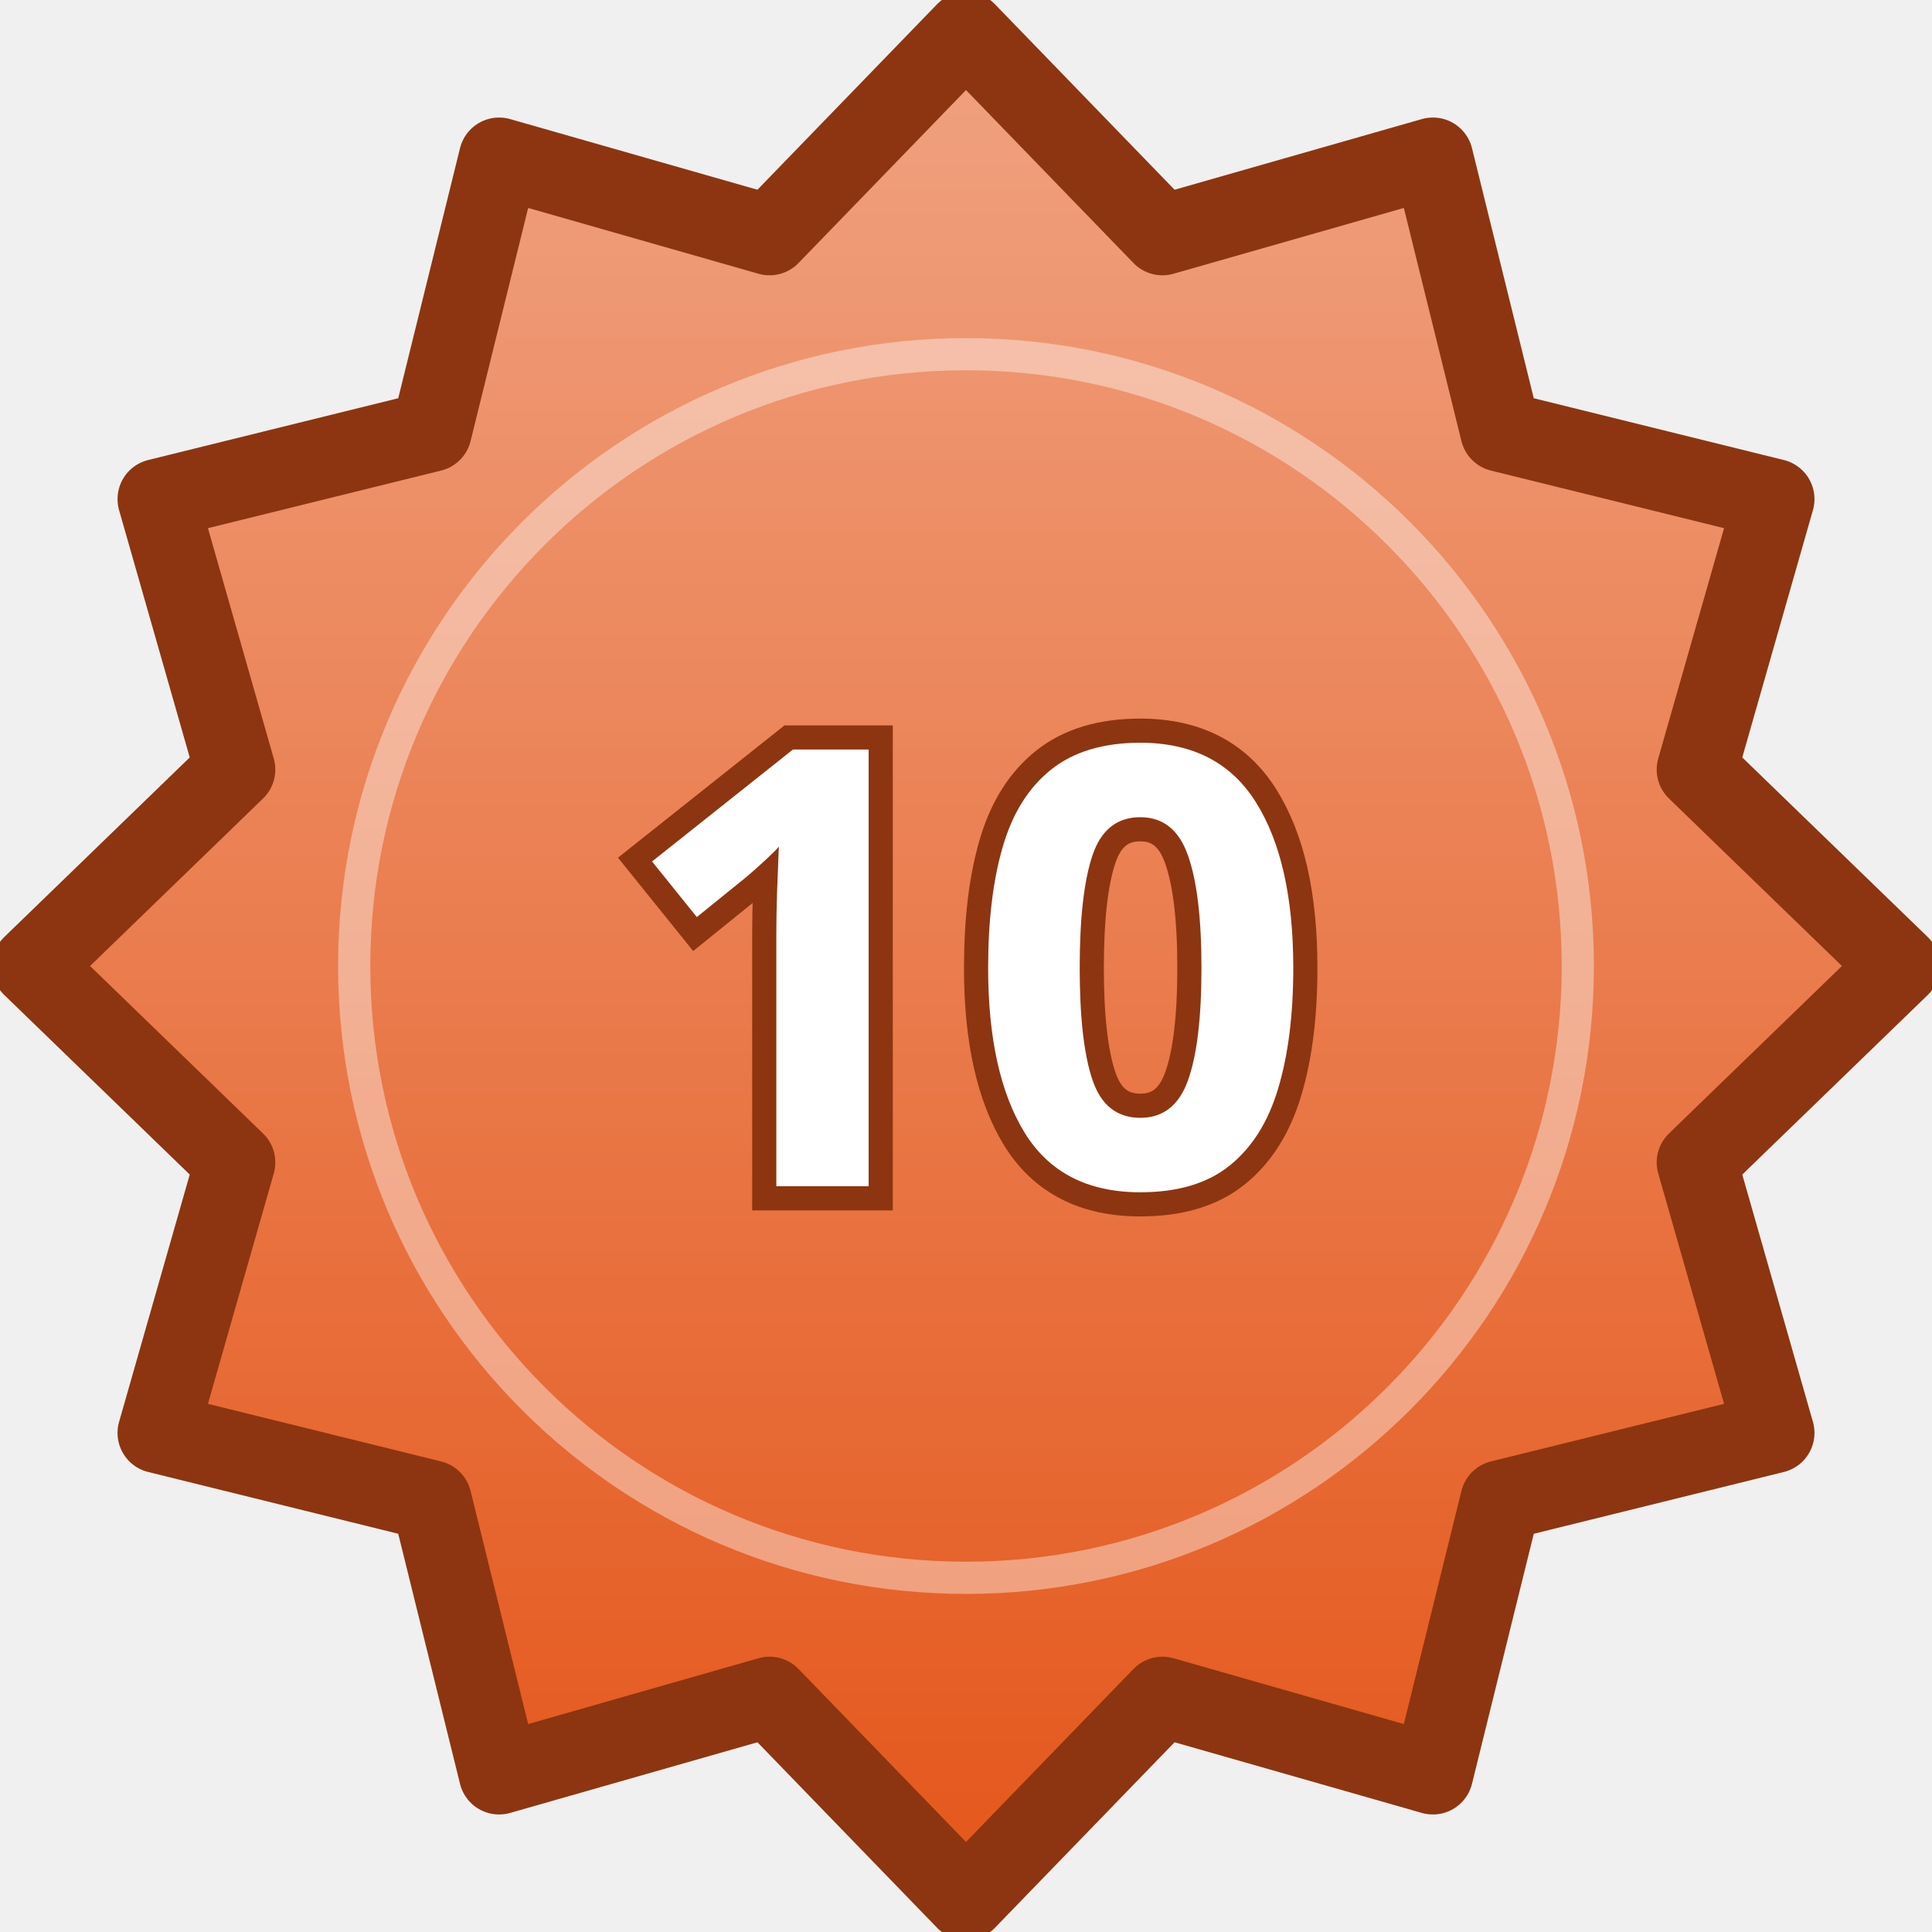
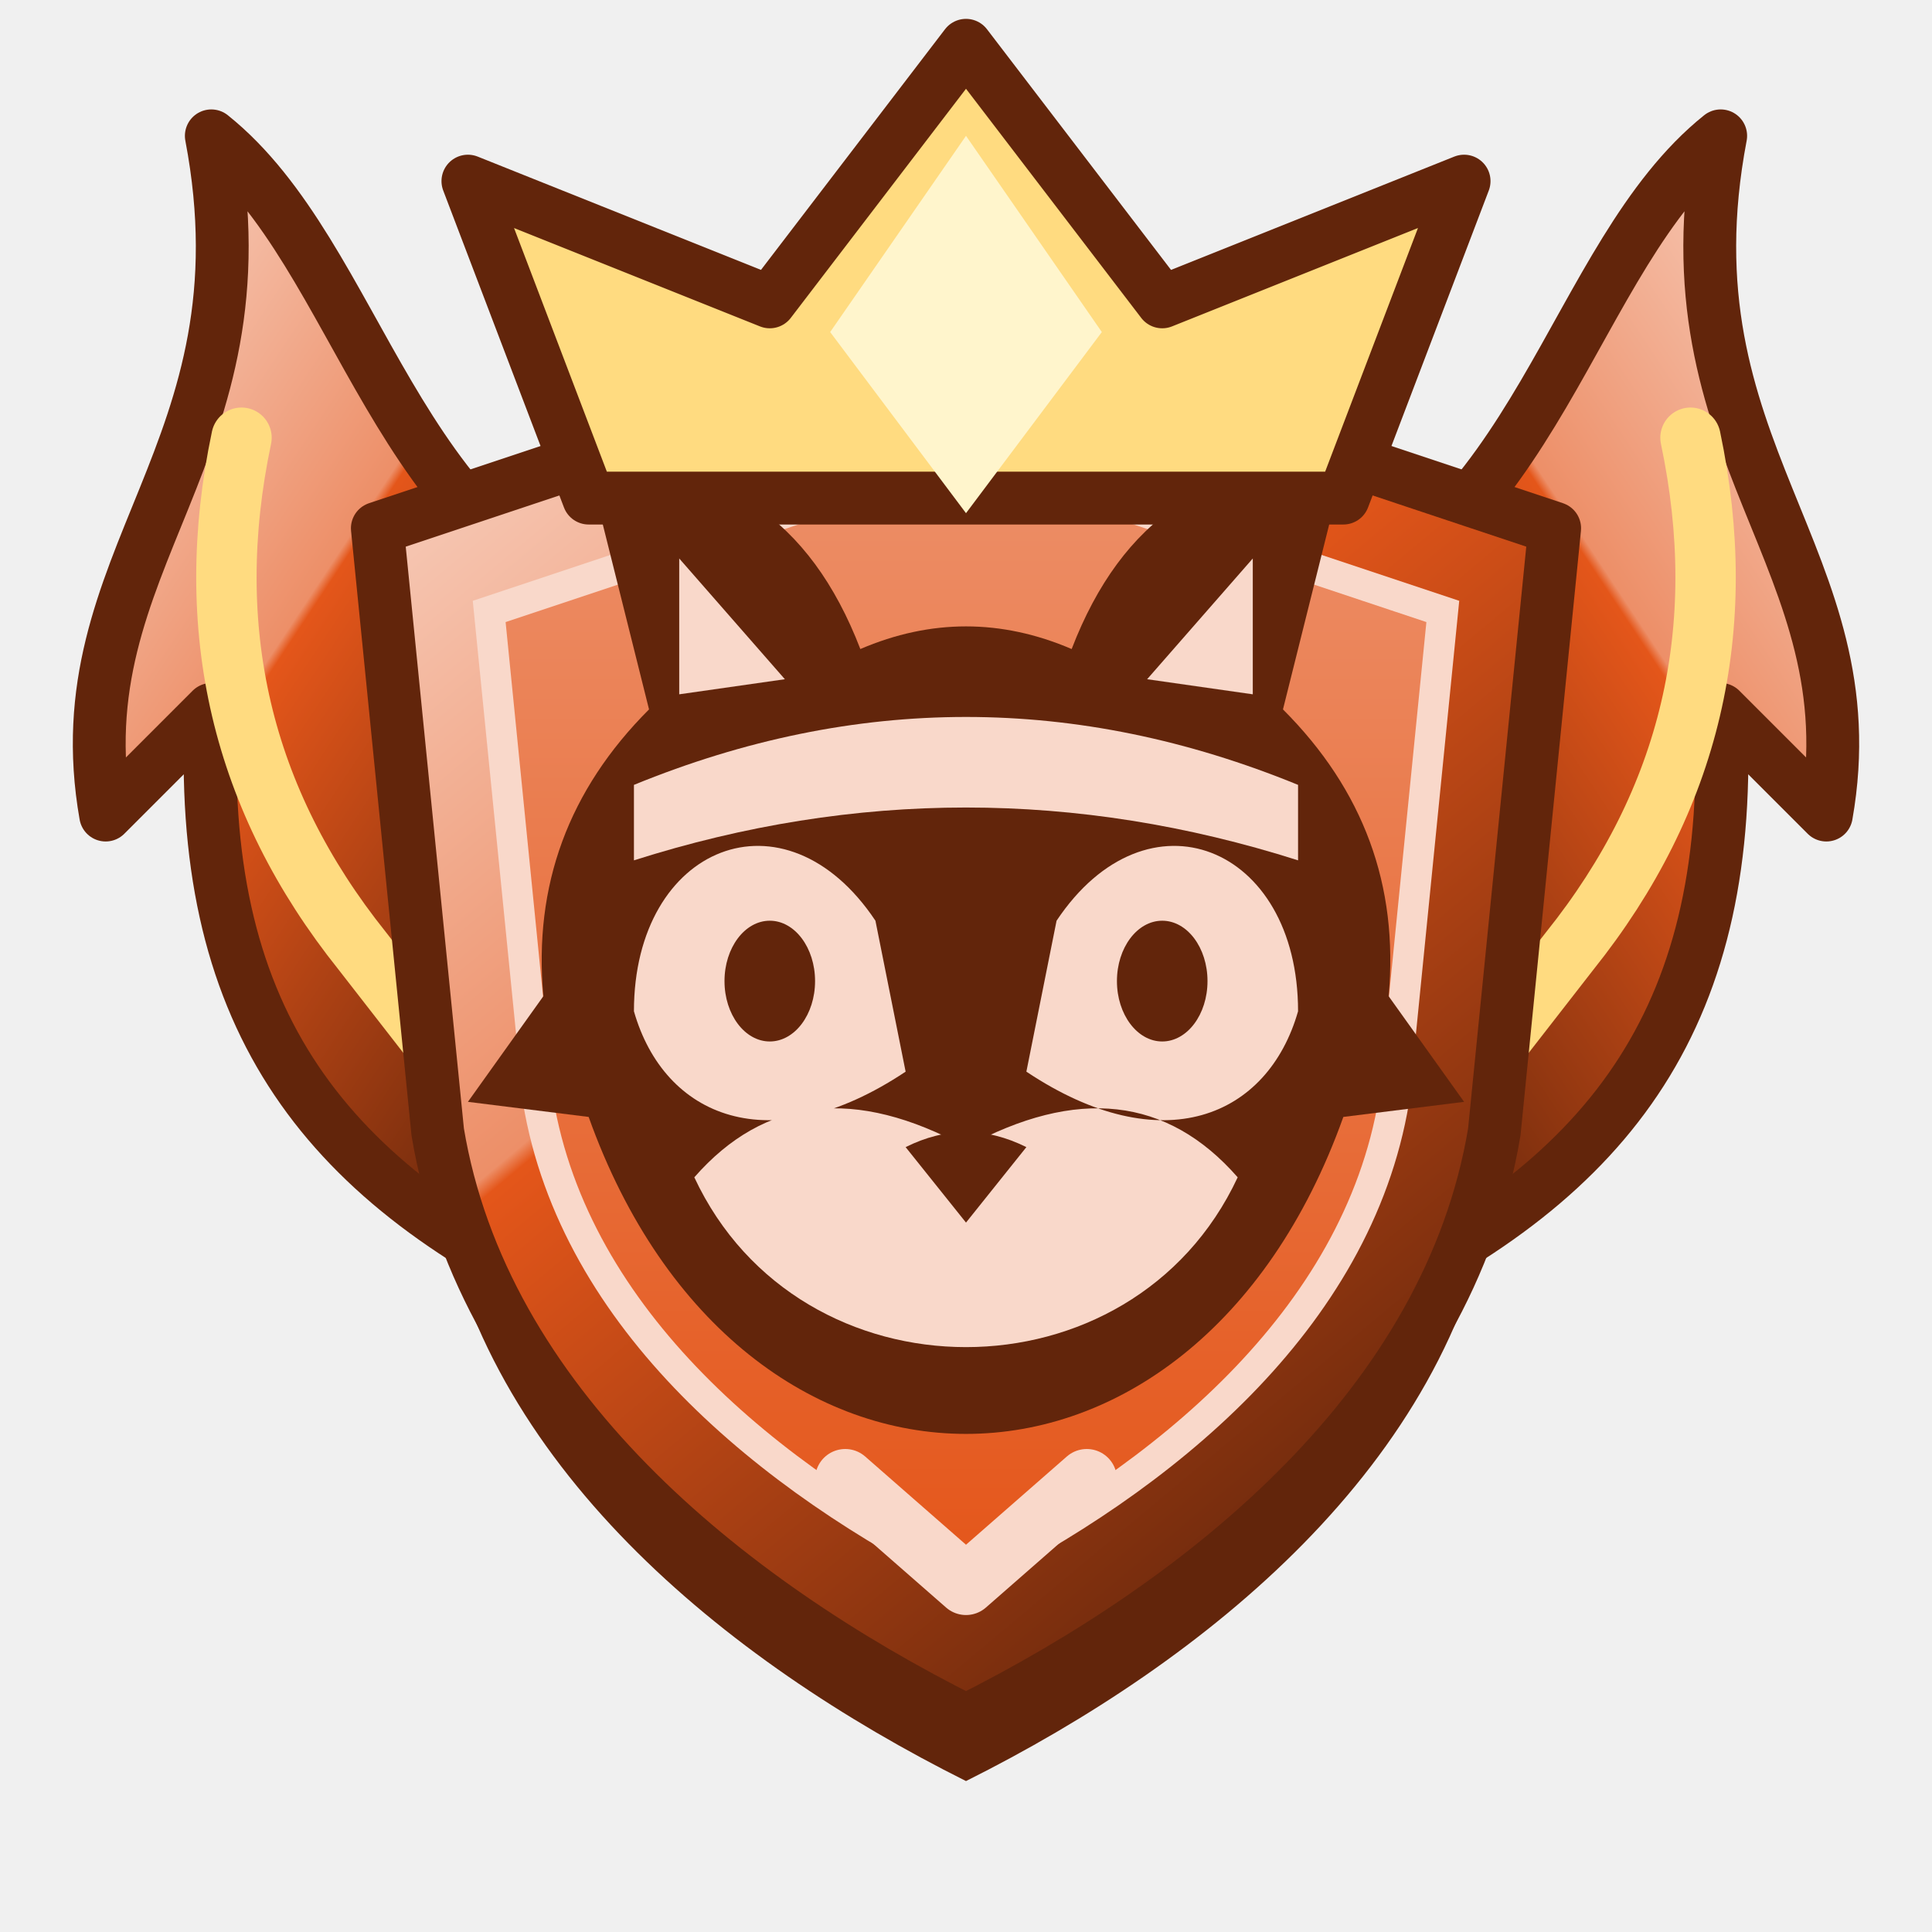
- <svg xmlns="http://www.w3.org/2000/svg" viewBox="0 0 120 120" role="img" aria-label="Legend rank emblem">
+ <svg xmlns="http://www.w3.org/2000/svg" viewBox="0 0 128 128" role="img" aria-label="Legend rank emblem">
  <defs>
-     <linearGradient id="fill" x1="0" y1="0" x2="0" y2="1">
-       <stop offset="0" stop-color="#f0a281" />
+     <linearGradient id="metal" x1="0" y1="0" x2=".7" y2="1">
+       <stop stop-color="#f9d8ca" />
+       <stop offset=".45" stop-color="#ed8f68" />
+       <stop offset=".46" stop-color="#E4561A" />
+       <stop offset="1" stop-color="#62250b" />
+     </linearGradient>
+     <linearGradient id="enamel" x2="0" y2="1">
+       <stop stop-color="#ed8f68" />
      <stop offset="1" stop-color="#E4561A" />
    </linearGradient>
  </defs>
-   <polygon points="60.0,2.0 72.2,14.6 89.0,9.8 93.2,26.8 110.2,31.0 105.4,47.8 118.0,60.0 105.4,72.2 110.2,89.0 93.2,93.2 89.0,110.2 72.2,105.4 60.0,118.0 47.8,105.4 31.0,110.2 26.8,93.2 9.8,89.0 14.6,72.2 2.0,60.0 14.6,47.8 9.8,31.0 26.8,26.8 31.0,9.8 47.8,14.6" fill="url(#fill)" stroke="#8d3510" stroke-width="5" stroke-linejoin="round" />
-   <circle cx="60" cy="60" r="38" fill="none" stroke="#ffffff" stroke-opacity=".4" stroke-width="2" />
-   <text x="60" y="73.68" text-anchor="middle" font-family="Archivo, system-ui, sans-serif" font-size="38" font-weight="800" fill="#ffffff" stroke="#8d3510" stroke-width="3" paint-order="stroke">10</text>
+   <path d="M42 41C26 36 24 17 14 9c4 21-10 28-7 45l7-7c-1 20 7 31 24 39l-9-27 13 7Z" fill="url(#metal)" stroke="#62250b" stroke-width="3.5" stroke-linejoin="round" />
+   <path d="M16 29q-4 19 8 34l7 9" fill="none" stroke="#FFDB80" stroke-width="4" stroke-linecap="round" />
+   <g transform="translate(128 0) scale(-1 1)">
+     <path d="M42 41C26 36 24 17 14 9c4 21-10 28-7 45l7-7c-1 20 7 31 24 39l-9-27 13 7Z" fill="url(#metal)" stroke="#62250b" stroke-width="3.5" stroke-linejoin="round" />
+     <path d="M16 29q-4 19 8 34l7 9" fill="none" stroke="#FFDB80" stroke-width="4" stroke-linecap="round" />
+   </g>
+   <path d="M64 22 103 35 99 75c-3 18-19 31-35 39-16-8-32-21-35-39l-4-40Z" fill="#62250b" transform="translate(0 4)" />
+   <path d="M64 22 103 35 99 75c-3 18-19 31-35 39-16-8-32-21-35-39l-4-40Z" fill="url(#metal)" stroke="#62250b" stroke-width="3.5" stroke-linejoin="round" />
+   <path d="M64 22 103 35 99 75c-3 18-19 31-35 39-16-8-32-21-35-39l-4-40Z" transform="translate(64 64) scale(.81) translate(-64 -64)" fill="url(#enamel)" stroke="#f9d8ca" stroke-width="2.5" />
+   <g transform="translate(0 -8)">
+     <path d="M43 55 39 39q13-1 18 12 7-3 14 0 5-13 18-12l-4 16q8 8 7 19l5 7-8 1c-5 14-15 21-25 21S44 96 39 82l-8-1 5-7q-1-11 7-19Z" fill="#62250b" />
+     <path d="m45 45 7 8-7 1Zm38 0-7 8 7 1Z" fill="#f9d8ca" />
+     <path d="M42 60q22-9 44 0v5q-22-7-44 0Z" fill="#f9d8ca" />
+     <path d="M42 75c0-11 10-15 16-6l2 10c-9 6-16 3-18-4Zm44 0c0-11-10-15-16-6l-2 10c9 6 16 3 18-4ZM46 86q7-8 18-2 11-6 18 2c-7 15-29 15-36 0Z" fill="#f9d8ca" />
+     <ellipse cx="51" cy="73" rx="3" ry="4" fill="#62250b" />
+     <ellipse cx="77" cy="73" rx="3" ry="4" fill="#62250b" />
+     <path d="M60 84q4-2 8 0l-4 5Z" fill="#62250b" />
+   </g>
+   <path d="m56 98 8 7 8-7" fill="none" stroke="#f9d8ca" stroke-width="4" stroke-linecap="round" stroke-linejoin="round" />
+   <path d="m39 33-8-21 20 8L64 3l13 17 20-8-8 21Z" fill="#FFDB80" stroke="#62250b" stroke-width="3.5" stroke-linejoin="round" />
+   <path d="m64 9 9 13-9 12-9-12Z" fill="#FFF5CC" />
</svg>
